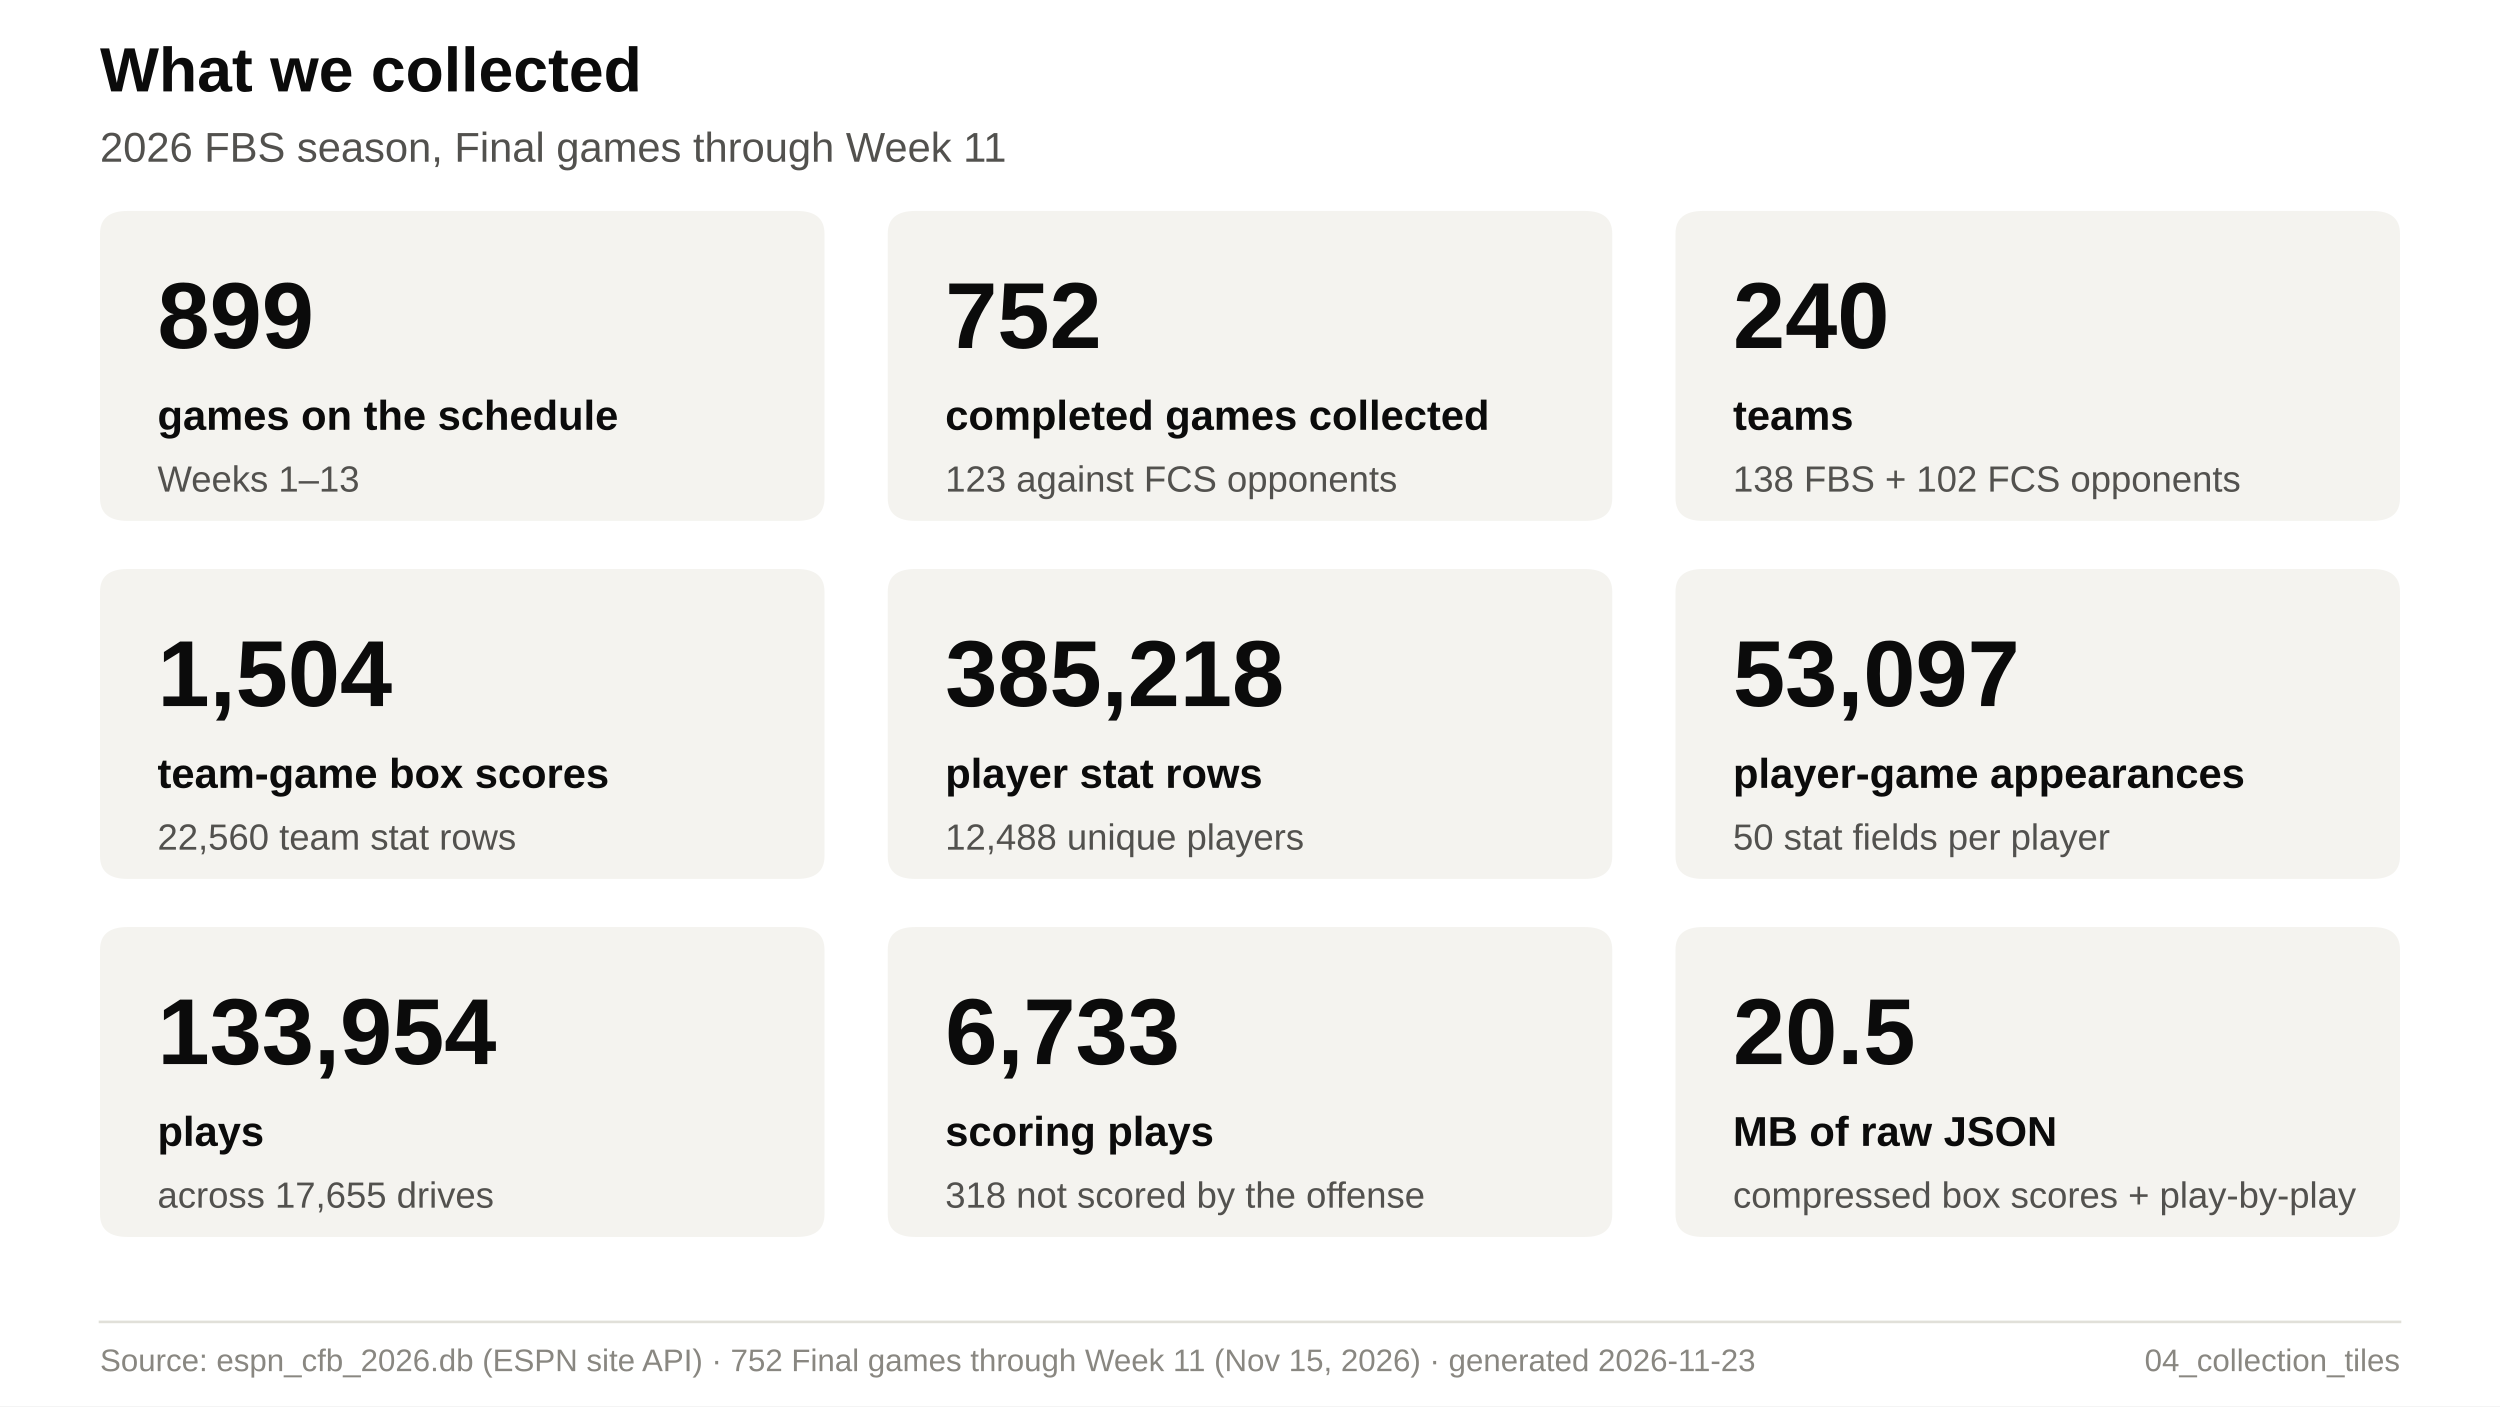
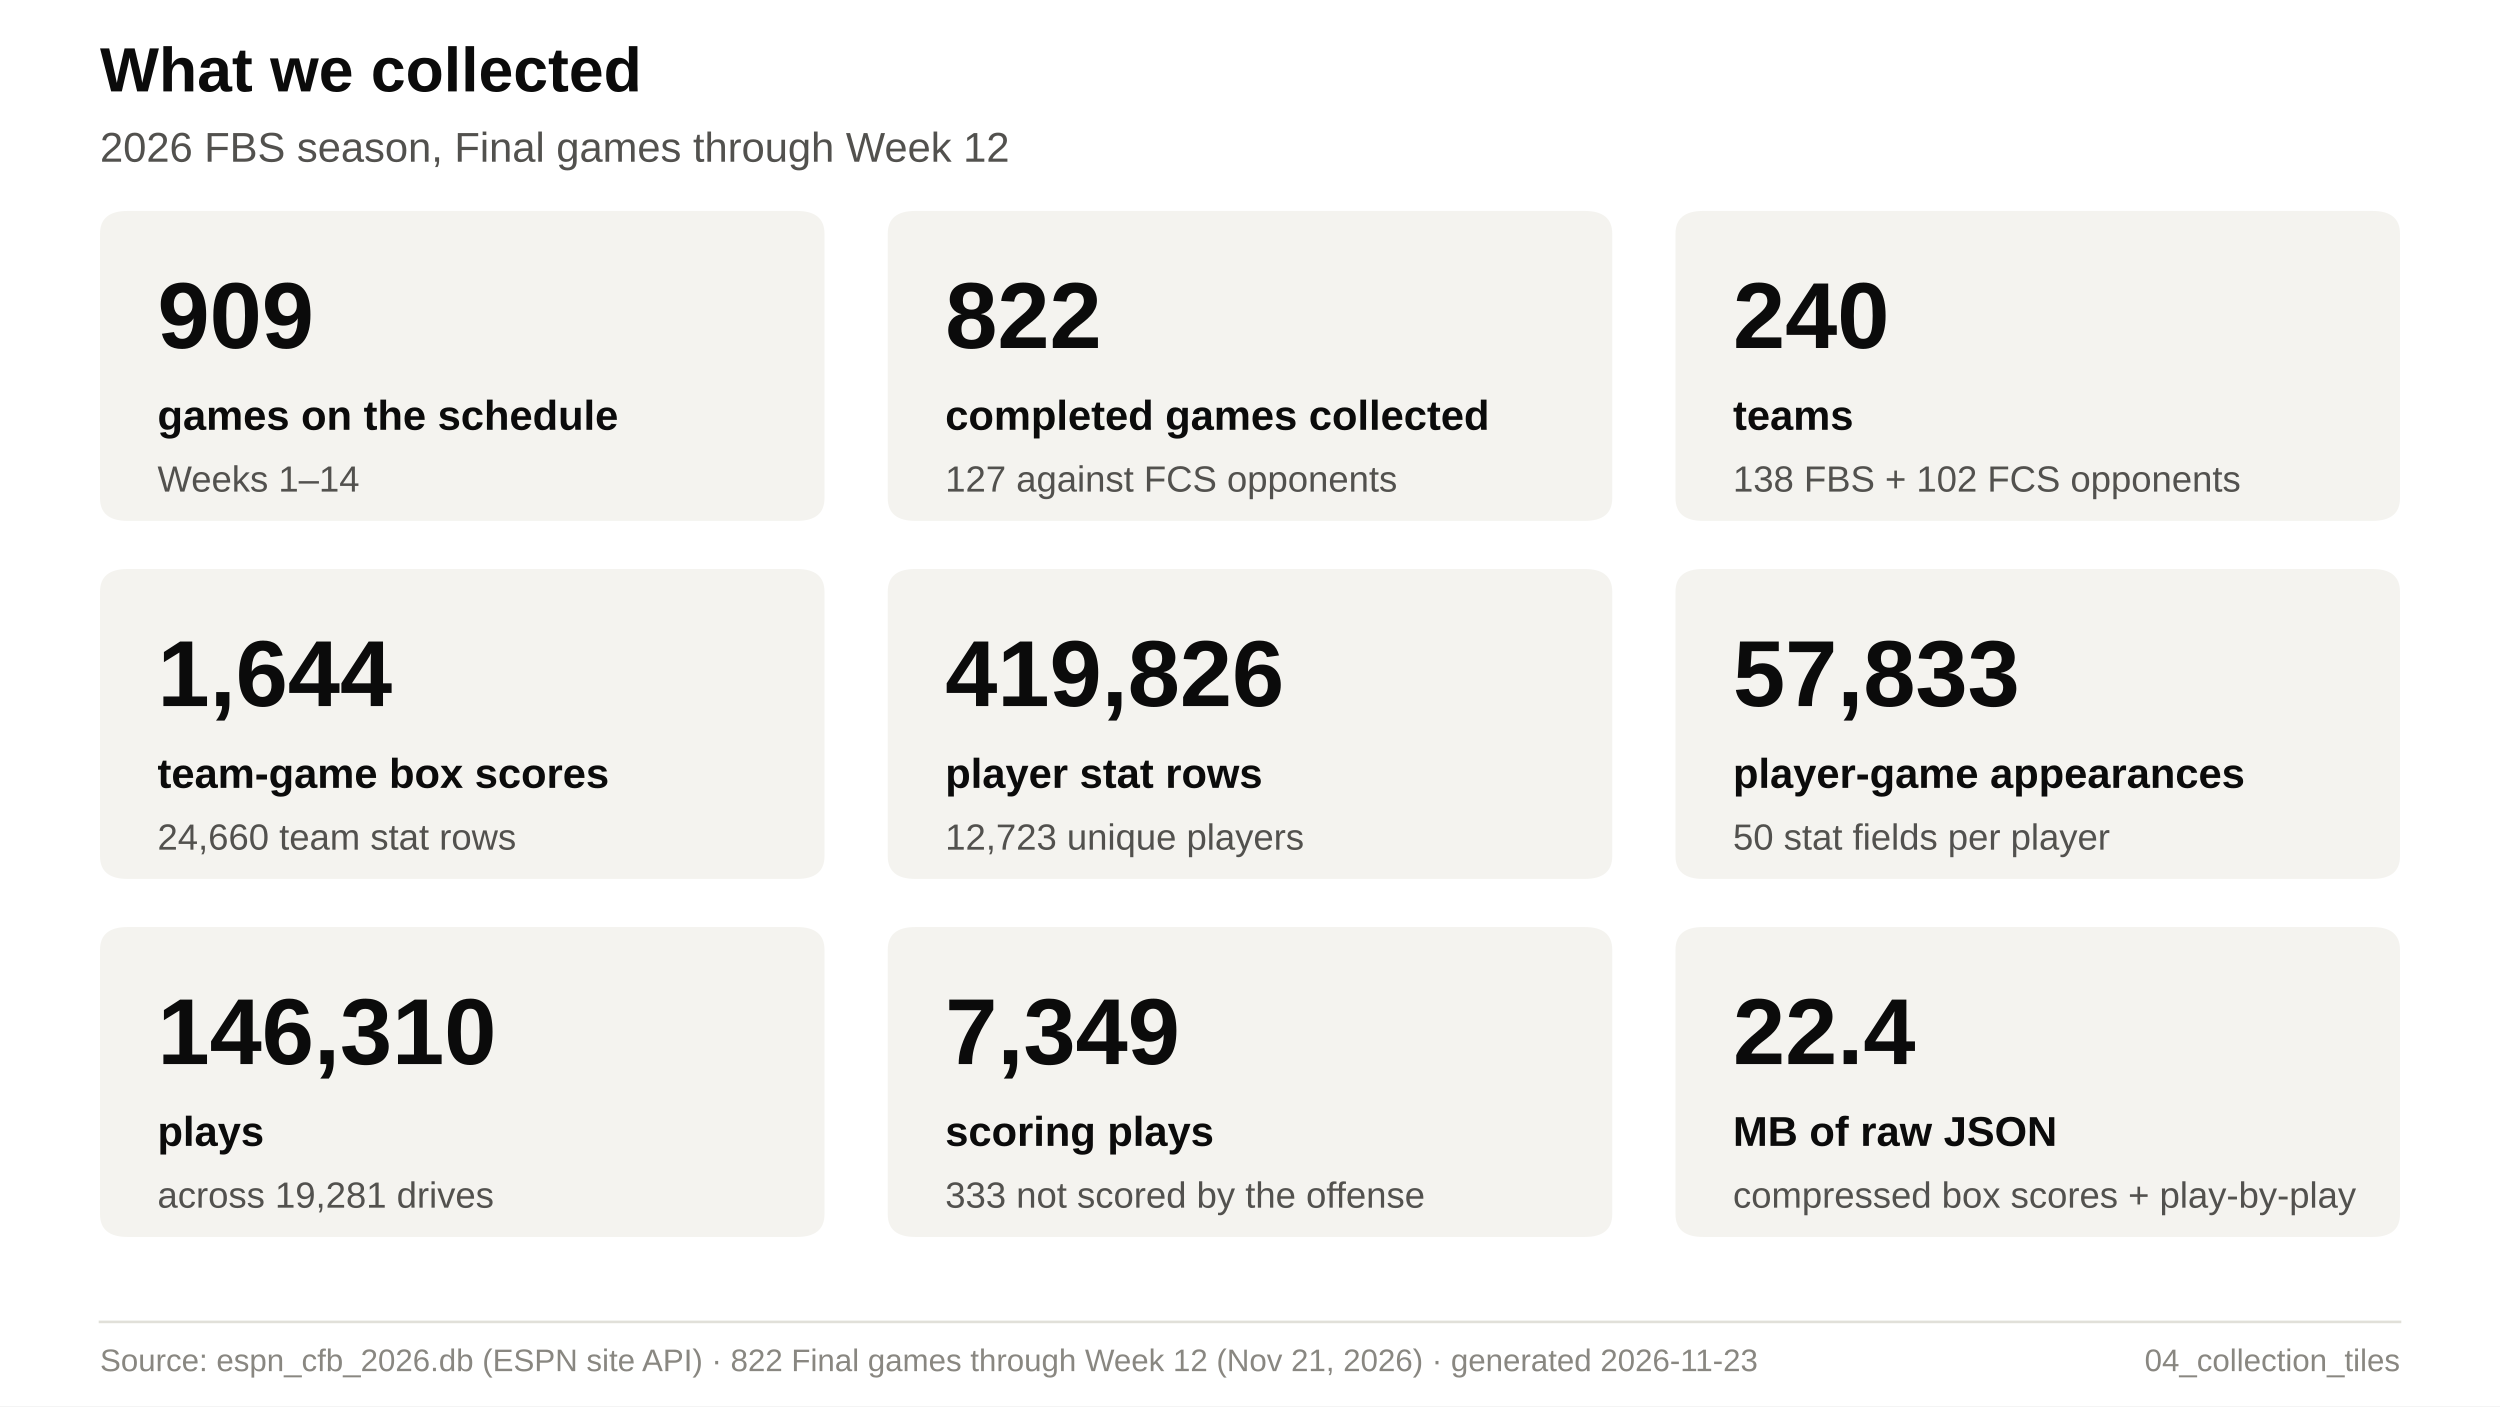
<svg xmlns="http://www.w3.org/2000/svg" width="959.976pt" height="540pt" viewBox="0 0 959.976 540" version="1.1">
  <defs>
    <style type="text/css">*{stroke-linejoin: round; stroke-linecap: butt}</style>
  </defs>
  <g id="figure_1">
    <g id="patch_1">
      <path d="M 0 540  L 959.976 540  L 959.976 0  L 0 0  z " style="fill: #ffffff" />
    </g>
    <g id="axes_1">
      <g id="patch_2">
-         <path d="M 48.997 200.016  L 306.002 200.016  Q 316.6 200.016 316.6 191.261  L 316.6 89.755  Q 316.6 81 306.002 81  L 48.997 81  Q 38.399 81 38.399 89.755  L 38.399 191.261  Q 38.399 200.016 48.997 200.016  z " clip-path="url(#pc9d5d35394)" style="fill: #f4f3ef" />
+         <path d="M 48.997 200.016  L 306.002 200.016  Q 316.6 200.016 316.6 191.261  L 316.6 89.755  Q 316.6 81 306.002 81  L 48.997 81  Q 38.399 81 38.399 89.755  L 38.399 191.261  Q 38.399 200.016 48.997 200.016  z " clip-path="url(#p4bbe34ec93)" style="fill: #f4f3ef" />
      </g>
      <g id="patch_3">
-         <path d="M 351.486 200.016  L 608.49 200.016  Q 619.089 200.016 619.089 191.261  L 619.089 89.755  Q 619.089 81 608.49 81  L 351.486 81  Q 340.887 81 340.887 89.755  L 340.887 191.261  Q 340.887 200.016 351.486 200.016  z " clip-path="url(#pc9d5d35394)" style="fill: #f4f3ef" />
+         <path d="M 351.486 200.016  L 608.49 200.016  Q 619.089 200.016 619.089 191.261  L 619.089 89.755  Q 619.089 81 608.49 81  L 351.486 81  Q 340.887 81 340.887 89.755  L 340.887 191.261  Q 340.887 200.016 351.486 200.016  z " clip-path="url(#p4bbe34ec93)" style="fill: #f4f3ef" />
      </g>
      <g id="patch_4">
-         <path d="M 653.974 200.016  L 910.979 200.016  Q 921.577 200.016 921.577 191.261  L 921.577 89.755  Q 921.577 81 910.979 81  L 653.974 81  Q 643.376 81 643.376 89.755  L 643.376 191.261  Q 643.376 200.016 653.974 200.016  z " clip-path="url(#pc9d5d35394)" style="fill: #f4f3ef" />
+         <path d="M 653.974 200.016  L 910.979 200.016  Q 921.577 200.016 921.577 191.261  L 921.577 89.755  Q 921.577 81 910.979 81  L 653.974 81  Q 643.376 81 643.376 89.755  L 643.376 191.261  Q 643.376 200.016 653.974 200.016  z " clip-path="url(#p4bbe34ec93)" style="fill: #f4f3ef" />
      </g>
      <g id="patch_5">
-         <path d="M 48.997 337.5  L 306.002 337.5  Q 316.6 337.5 316.6 328.745  L 316.6 227.239  Q 316.6 218.484 306.002 218.484  L 48.997 218.484  Q 38.399 218.484 38.399 227.239  L 38.399 328.745  Q 38.399 337.5 48.997 337.5  z " clip-path="url(#pc9d5d35394)" style="fill: #f4f3ef" />
+         <path d="M 48.997 337.5  L 306.002 337.5  Q 316.6 337.5 316.6 328.745  L 316.6 227.239  Q 316.6 218.484 306.002 218.484  L 48.997 218.484  Q 38.399 218.484 38.399 227.239  L 38.399 328.745  Q 38.399 337.5 48.997 337.5  z " clip-path="url(#p4bbe34ec93)" style="fill: #f4f3ef" />
      </g>
      <g id="patch_6">
-         <path d="M 351.486 337.5  L 608.49 337.5  Q 619.089 337.5 619.089 328.745  L 619.089 227.239  Q 619.089 218.484 608.49 218.484  L 351.486 218.484  Q 340.887 218.484 340.887 227.239  L 340.887 328.745  Q 340.887 337.5 351.486 337.5  z " clip-path="url(#pc9d5d35394)" style="fill: #f4f3ef" />
+         <path d="M 351.486 337.5  L 608.49 337.5  Q 619.089 337.5 619.089 328.745  L 619.089 227.239  Q 619.089 218.484 608.49 218.484  L 351.486 218.484  Q 340.887 218.484 340.887 227.239  L 340.887 328.745  Q 340.887 337.5 351.486 337.5  z " clip-path="url(#p4bbe34ec93)" style="fill: #f4f3ef" />
      </g>
      <g id="patch_7">
-         <path d="M 653.974 337.5  L 910.979 337.5  Q 921.577 337.5 921.577 328.745  L 921.577 227.239  Q 921.577 218.484 910.979 218.484  L 653.974 218.484  Q 643.376 218.484 643.376 227.239  L 643.376 328.745  Q 643.376 337.5 653.974 337.5  z " clip-path="url(#pc9d5d35394)" style="fill: #f4f3ef" />
+         <path d="M 653.974 337.5  L 910.979 337.5  Q 921.577 337.5 921.577 328.745  L 921.577 227.239  Q 921.577 218.484 910.979 218.484  L 653.974 218.484  Q 643.376 218.484 643.376 227.239  L 643.376 328.745  Q 643.376 337.5 653.974 337.5  z " clip-path="url(#p4bbe34ec93)" style="fill: #f4f3ef" />
      </g>
      <g id="patch_8">
-         <path d="M 48.997 474.984  L 306.002 474.984  Q 316.6 474.984 316.6 466.229  L 316.6 364.723  Q 316.6 355.968 306.002 355.968  L 48.997 355.968  Q 38.399 355.968 38.399 364.723  L 38.399 466.229  Q 38.399 474.984 48.997 474.984  z " clip-path="url(#pc9d5d35394)" style="fill: #f4f3ef" />
+         <path d="M 48.997 474.984  L 306.002 474.984  Q 316.6 474.984 316.6 466.229  L 316.6 364.723  Q 316.6 355.968 306.002 355.968  L 48.997 355.968  Q 38.399 355.968 38.399 364.723  L 38.399 466.229  Q 38.399 474.984 48.997 474.984  z " clip-path="url(#p4bbe34ec93)" style="fill: #f4f3ef" />
      </g>
      <g id="patch_9">
-         <path d="M 351.486 474.984  L 608.49 474.984  Q 619.089 474.984 619.089 466.229  L 619.089 364.723  Q 619.089 355.968 608.49 355.968  L 351.486 355.968  Q 340.887 355.968 340.887 364.723  L 340.887 466.229  Q 340.887 474.984 351.486 474.984  z " clip-path="url(#pc9d5d35394)" style="fill: #f4f3ef" />
+         <path d="M 351.486 474.984  L 608.49 474.984  Q 619.089 474.984 619.089 466.229  L 619.089 364.723  Q 619.089 355.968 608.49 355.968  L 351.486 355.968  Q 340.887 355.968 340.887 364.723  L 340.887 466.229  Q 340.887 474.984 351.486 474.984  z " clip-path="url(#p4bbe34ec93)" style="fill: #f4f3ef" />
      </g>
      <g id="patch_10">
-         <path d="M 653.974 474.984  L 910.979 474.984  Q 921.577 474.984 921.577 466.229  L 921.577 364.723  Q 921.577 355.968 910.979 355.968  L 653.974 355.968  Q 643.376 355.968 643.376 364.723  L 643.376 466.229  Q 643.376 474.984 653.974 474.984  z " clip-path="url(#pc9d5d35394)" style="fill: #f4f3ef" />
+         <path d="M 653.974 474.984  L 910.979 474.984  Q 921.577 474.984 921.577 466.229  L 921.577 364.723  Q 921.577 355.968 910.979 355.968  L 653.974 355.968  Q 643.376 355.968 643.376 364.723  L 643.376 466.229  Q 643.376 474.984 653.974 474.984  z " clip-path="url(#p4bbe34ec93)" style="fill: #f4f3ef" />
      </g>
      <g id="text_1">
-         <text style="font-weight: 700; font-size: 36px; font-family: 'Helvetica Neue', 'Arial', 'DejaVu Sans'; text-anchor: start; fill: #0b0b0b" x="60.478" y="133.632" transform="rotate(-0 60.47849 133.632)">899</text>
+         <text style="font-weight: 700; font-size: 36px; font-family: 'Helvetica Neue', 'Arial', 'DejaVu Sans'; text-anchor: start; fill: #0b0b0b" x="60.478" y="133.632" transform="rotate(-0 60.47849 133.632)">909</text>
      </g>
      <g id="text_2">
        <text style="font-weight: 700; font-size: 16px; font-family: 'Helvetica Neue', 'Arial', 'DejaVu Sans'; text-anchor: start; fill: #0b0b0b" x="60.478" y="165.04" transform="rotate(-0 60.47849 165.04)">games on the schedule</text>
      </g>
      <g id="text_3">
-         <text style="font-size: 14px; font-family: 'Helvetica Neue', 'Arial', 'DejaVu Sans'; text-anchor: start; fill: #52514e" x="60.478" y="188.773" transform="rotate(-0 60.47849 188.773)">Weeks 1–13</text>
+         <text style="font-size: 14px; font-family: 'Helvetica Neue', 'Arial', 'DejaVu Sans'; text-anchor: start; fill: #52514e" x="60.478" y="188.773" transform="rotate(-0 60.47849 188.773)">Weeks 1–14</text>
      </g>
      <g id="text_4">
-         <text style="font-weight: 700; font-size: 36px; font-family: 'Helvetica Neue', 'Arial', 'DejaVu Sans'; text-anchor: start; fill: #0b0b0b" x="362.967" y="133.632" transform="rotate(-0 362.9669 133.632)">752</text>
+         <text style="font-weight: 700; font-size: 36px; font-family: 'Helvetica Neue', 'Arial', 'DejaVu Sans'; text-anchor: start; fill: #0b0b0b" x="362.967" y="133.632" transform="rotate(-0 362.9669 133.632)">822</text>
      </g>
      <g id="text_5">
        <text style="font-weight: 700; font-size: 16px; font-family: 'Helvetica Neue', 'Arial', 'DejaVu Sans'; text-anchor: start; fill: #0b0b0b" x="362.967" y="165.04" transform="rotate(-0 362.9669 165.04)">completed games collected</text>
      </g>
      <g id="text_6">
-         <text style="font-size: 14px; font-family: 'Helvetica Neue', 'Arial', 'DejaVu Sans'; text-anchor: start; fill: #52514e" x="362.967" y="188.773" transform="rotate(-0 362.9669 188.773)">123 against FCS opponents</text>
+         <text style="font-size: 14px; font-family: 'Helvetica Neue', 'Arial', 'DejaVu Sans'; text-anchor: start; fill: #52514e" x="362.967" y="188.773" transform="rotate(-0 362.9669 188.773)">127 against FCS opponents</text>
      </g>
      <g id="text_7">
        <text style="font-weight: 700; font-size: 36px; font-family: 'Helvetica Neue', 'Arial', 'DejaVu Sans'; text-anchor: start; fill: #0b0b0b" x="665.455" y="133.632" transform="rotate(-0 665.4554 133.632)">240</text>
      </g>
      <g id="text_8">
        <text style="font-weight: 700; font-size: 16px; font-family: 'Helvetica Neue', 'Arial', 'DejaVu Sans'; text-anchor: start; fill: #0b0b0b" x="665.455" y="165.04" transform="rotate(-0 665.4554 165.04)">teams</text>
      </g>
      <g id="text_9">
        <text style="font-size: 14px; font-family: 'Helvetica Neue', 'Arial', 'DejaVu Sans'; text-anchor: start; fill: #52514e" x="665.455" y="188.773" transform="rotate(-0 665.4554 188.773)">138 FBS + 102 FCS opponents</text>
      </g>
      <g id="text_10">
-         <text style="font-weight: 700; font-size: 36px; font-family: 'Helvetica Neue', 'Arial', 'DejaVu Sans'; text-anchor: start; fill: #0b0b0b" x="60.478" y="271.116" transform="rotate(-0 60.47849 271.116)">1,504</text>
+         <text style="font-weight: 700; font-size: 36px; font-family: 'Helvetica Neue', 'Arial', 'DejaVu Sans'; text-anchor: start; fill: #0b0b0b" x="60.478" y="271.116" transform="rotate(-0 60.47849 271.116)">1,644</text>
      </g>
      <g id="text_11">
        <text style="font-weight: 700; font-size: 16px; font-family: 'Helvetica Neue', 'Arial', 'DejaVu Sans'; text-anchor: start; fill: #0b0b0b" x="60.478" y="302.524" transform="rotate(-0 60.47849 302.524)">team-game box scores</text>
      </g>
      <g id="text_12">
-         <text style="font-size: 14px; font-family: 'Helvetica Neue', 'Arial', 'DejaVu Sans'; text-anchor: start; fill: #52514e" x="60.478" y="326.257" transform="rotate(-0 60.47849 326.257)">22,560 team stat rows</text>
+         <text style="font-size: 14px; font-family: 'Helvetica Neue', 'Arial', 'DejaVu Sans'; text-anchor: start; fill: #52514e" x="60.478" y="326.257" transform="rotate(-0 60.47849 326.257)">24,660 team stat rows</text>
      </g>
      <g id="text_13">
-         <text style="font-weight: 700; font-size: 36px; font-family: 'Helvetica Neue', 'Arial', 'DejaVu Sans'; text-anchor: start; fill: #0b0b0b" x="362.967" y="271.116" transform="rotate(-0 362.9669 271.116)">385,218</text>
+         <text style="font-weight: 700; font-size: 36px; font-family: 'Helvetica Neue', 'Arial', 'DejaVu Sans'; text-anchor: start; fill: #0b0b0b" x="362.967" y="271.116" transform="rotate(-0 362.9669 271.116)">419,826</text>
      </g>
      <g id="text_14">
        <text style="font-weight: 700; font-size: 16px; font-family: 'Helvetica Neue', 'Arial', 'DejaVu Sans'; text-anchor: start; fill: #0b0b0b" x="362.967" y="302.524" transform="rotate(-0 362.9669 302.524)">player stat rows</text>
      </g>
      <g id="text_15">
-         <text style="font-size: 14px; font-family: 'Helvetica Neue', 'Arial', 'DejaVu Sans'; text-anchor: start; fill: #52514e" x="362.967" y="326.257" transform="rotate(-0 362.9669 326.257)">12,488 unique players</text>
+         <text style="font-size: 14px; font-family: 'Helvetica Neue', 'Arial', 'DejaVu Sans'; text-anchor: start; fill: #52514e" x="362.967" y="326.257" transform="rotate(-0 362.9669 326.257)">12,723 unique players</text>
      </g>
      <g id="text_16">
-         <text style="font-weight: 700; font-size: 36px; font-family: 'Helvetica Neue', 'Arial', 'DejaVu Sans'; text-anchor: start; fill: #0b0b0b" x="665.455" y="271.116" transform="rotate(-0 665.4554 271.116)">53,097</text>
+         <text style="font-weight: 700; font-size: 36px; font-family: 'Helvetica Neue', 'Arial', 'DejaVu Sans'; text-anchor: start; fill: #0b0b0b" x="665.455" y="271.116" transform="rotate(-0 665.4554 271.116)">57,833</text>
      </g>
      <g id="text_17">
        <text style="font-weight: 700; font-size: 16px; font-family: 'Helvetica Neue', 'Arial', 'DejaVu Sans'; text-anchor: start; fill: #0b0b0b" x="665.455" y="302.524" transform="rotate(-0 665.4554 302.524)">player-game appearances</text>
      </g>
      <g id="text_18">
        <text style="font-size: 14px; font-family: 'Helvetica Neue', 'Arial', 'DejaVu Sans'; text-anchor: start; fill: #52514e" x="665.455" y="326.257" transform="rotate(-0 665.4554 326.257)">50 stat fields per player</text>
      </g>
      <g id="text_19">
-         <text style="font-weight: 700; font-size: 36px; font-family: 'Helvetica Neue', 'Arial', 'DejaVu Sans'; text-anchor: start; fill: #0b0b0b" x="60.478" y="408.6" transform="rotate(-0 60.47849 408.6)">133,954</text>
+         <text style="font-weight: 700; font-size: 36px; font-family: 'Helvetica Neue', 'Arial', 'DejaVu Sans'; text-anchor: start; fill: #0b0b0b" x="60.478" y="408.6" transform="rotate(-0 60.47849 408.6)">146,310</text>
      </g>
      <g id="text_20">
        <text style="font-weight: 700; font-size: 16px; font-family: 'Helvetica Neue', 'Arial', 'DejaVu Sans'; text-anchor: start; fill: #0b0b0b" x="60.478" y="440.008" transform="rotate(-0 60.47849 440.008)">plays</text>
      </g>
      <g id="text_21">
-         <text style="font-size: 14px; font-family: 'Helvetica Neue', 'Arial', 'DejaVu Sans'; text-anchor: start; fill: #52514e" x="60.478" y="463.741" transform="rotate(-0 60.47849 463.741)">across 17,655 drives</text>
+         <text style="font-size: 14px; font-family: 'Helvetica Neue', 'Arial', 'DejaVu Sans'; text-anchor: start; fill: #52514e" x="60.478" y="463.741" transform="rotate(-0 60.47849 463.741)">across 19,281 drives</text>
      </g>
      <g id="text_22">
-         <text style="font-weight: 700; font-size: 36px; font-family: 'Helvetica Neue', 'Arial', 'DejaVu Sans'; text-anchor: start; fill: #0b0b0b" x="362.967" y="408.6" transform="rotate(-0 362.9669 408.6)">6,733</text>
+         <text style="font-weight: 700; font-size: 36px; font-family: 'Helvetica Neue', 'Arial', 'DejaVu Sans'; text-anchor: start; fill: #0b0b0b" x="362.967" y="408.6" transform="rotate(-0 362.9669 408.6)">7,349</text>
      </g>
      <g id="text_23">
        <text style="font-weight: 700; font-size: 16px; font-family: 'Helvetica Neue', 'Arial', 'DejaVu Sans'; text-anchor: start; fill: #0b0b0b" x="362.967" y="440.008" transform="rotate(-0 362.9669 440.008)">scoring plays</text>
      </g>
      <g id="text_24">
-         <text style="font-size: 14px; font-family: 'Helvetica Neue', 'Arial', 'DejaVu Sans'; text-anchor: start; fill: #52514e" x="362.967" y="463.741" transform="rotate(-0 362.9669 463.741)">318 not scored by the offense</text>
+         <text style="font-size: 14px; font-family: 'Helvetica Neue', 'Arial', 'DejaVu Sans'; text-anchor: start; fill: #52514e" x="362.967" y="463.741" transform="rotate(-0 362.9669 463.741)">333 not scored by the offense</text>
      </g>
      <g id="text_25">
-         <text style="font-weight: 700; font-size: 36px; font-family: 'Helvetica Neue', 'Arial', 'DejaVu Sans'; text-anchor: start; fill: #0b0b0b" x="665.455" y="408.6" transform="rotate(-0 665.4554 408.6)">20.5</text>
+         <text style="font-weight: 700; font-size: 36px; font-family: 'Helvetica Neue', 'Arial', 'DejaVu Sans'; text-anchor: start; fill: #0b0b0b" x="665.455" y="408.6" transform="rotate(-0 665.4554 408.6)">22.4</text>
      </g>
      <g id="text_26">
        <text style="font-weight: 700; font-size: 16px; font-family: 'Helvetica Neue', 'Arial', 'DejaVu Sans'; text-anchor: start; fill: #0b0b0b" x="665.455" y="440.008" transform="rotate(-0 665.4554 440.008)">MB of raw JSON</text>
      </g>
      <g id="text_27">
        <text style="font-size: 14px; font-family: 'Helvetica Neue', 'Arial', 'DejaVu Sans'; text-anchor: start; fill: #52514e" x="665.455" y="463.741" transform="rotate(-0 665.4554 463.741)">compressed box scores + play-by-play</text>
      </g>
    </g>
    <g id="line2d_1">
      <path d="M 38.399 507.6  L 921.577 507.6  " style="fill: none; stroke: #e1e0d9; stroke-linecap: square" />
    </g>
    <g id="text_28">
      <text style="font-weight: 700; font-size: 24px; font-family: 'Helvetica Neue', 'Arial', 'DejaVu Sans'; text-anchor: start; fill: #0b0b0b" x="38.399" y="35.1" transform="rotate(-0 38.39904 35.1)">What we collected</text>
    </g>
    <g id="text_29">
-       <text style="font-size: 16px; font-family: 'Helvetica Neue', 'Arial', 'DejaVu Sans'; text-anchor: start; fill: #52514e" x="38.399" y="62.1" transform="rotate(-0 38.39904 62.1)">2026 FBS season, Final games through Week 11</text>
+       <text style="font-size: 16px; font-family: 'Helvetica Neue', 'Arial', 'DejaVu Sans'; text-anchor: start; fill: #52514e" x="38.399" y="62.1" transform="rotate(-0 38.39904 62.1)">2026 FBS season, Final games through Week 12</text>
    </g>
    <g id="text_30">
-       <text style="font-size: 12px; font-family: 'Helvetica Neue', 'Arial', 'DejaVu Sans'; text-anchor: start; fill: #898781" x="38.399" y="526.5" transform="rotate(-0 38.39904 526.5)">Source: espn_cfb_2026.db (ESPN site API) · 752 Final games through Week 11 (Nov 15, 2026) · generated 2026-11-23</text>
+       <text style="font-size: 12px; font-family: 'Helvetica Neue', 'Arial', 'DejaVu Sans'; text-anchor: start; fill: #898781" x="38.399" y="526.5" transform="rotate(-0 38.39904 526.5)">Source: espn_cfb_2026.db (ESPN site API) · 822 Final games through Week 12 (Nov 21, 2026) · generated 2026-11-23</text>
    </g>
    <g id="text_31">
      <text style="font-size: 12px; font-family: 'Helvetica Neue', 'Arial', 'DejaVu Sans'; text-anchor: end; fill: #898781" x="921.577" y="526.5" transform="rotate(-0 921.577 526.5)">04_collection_tiles</text>
    </g>
  </g>
  <defs>
-     <clipPath id="pc9d5d35394">
+     <clipPath id="p4bbe34ec93">
      <rect x="38.399" y="81" width="883.178" height="410.4" />
    </clipPath>
  </defs>
</svg>
